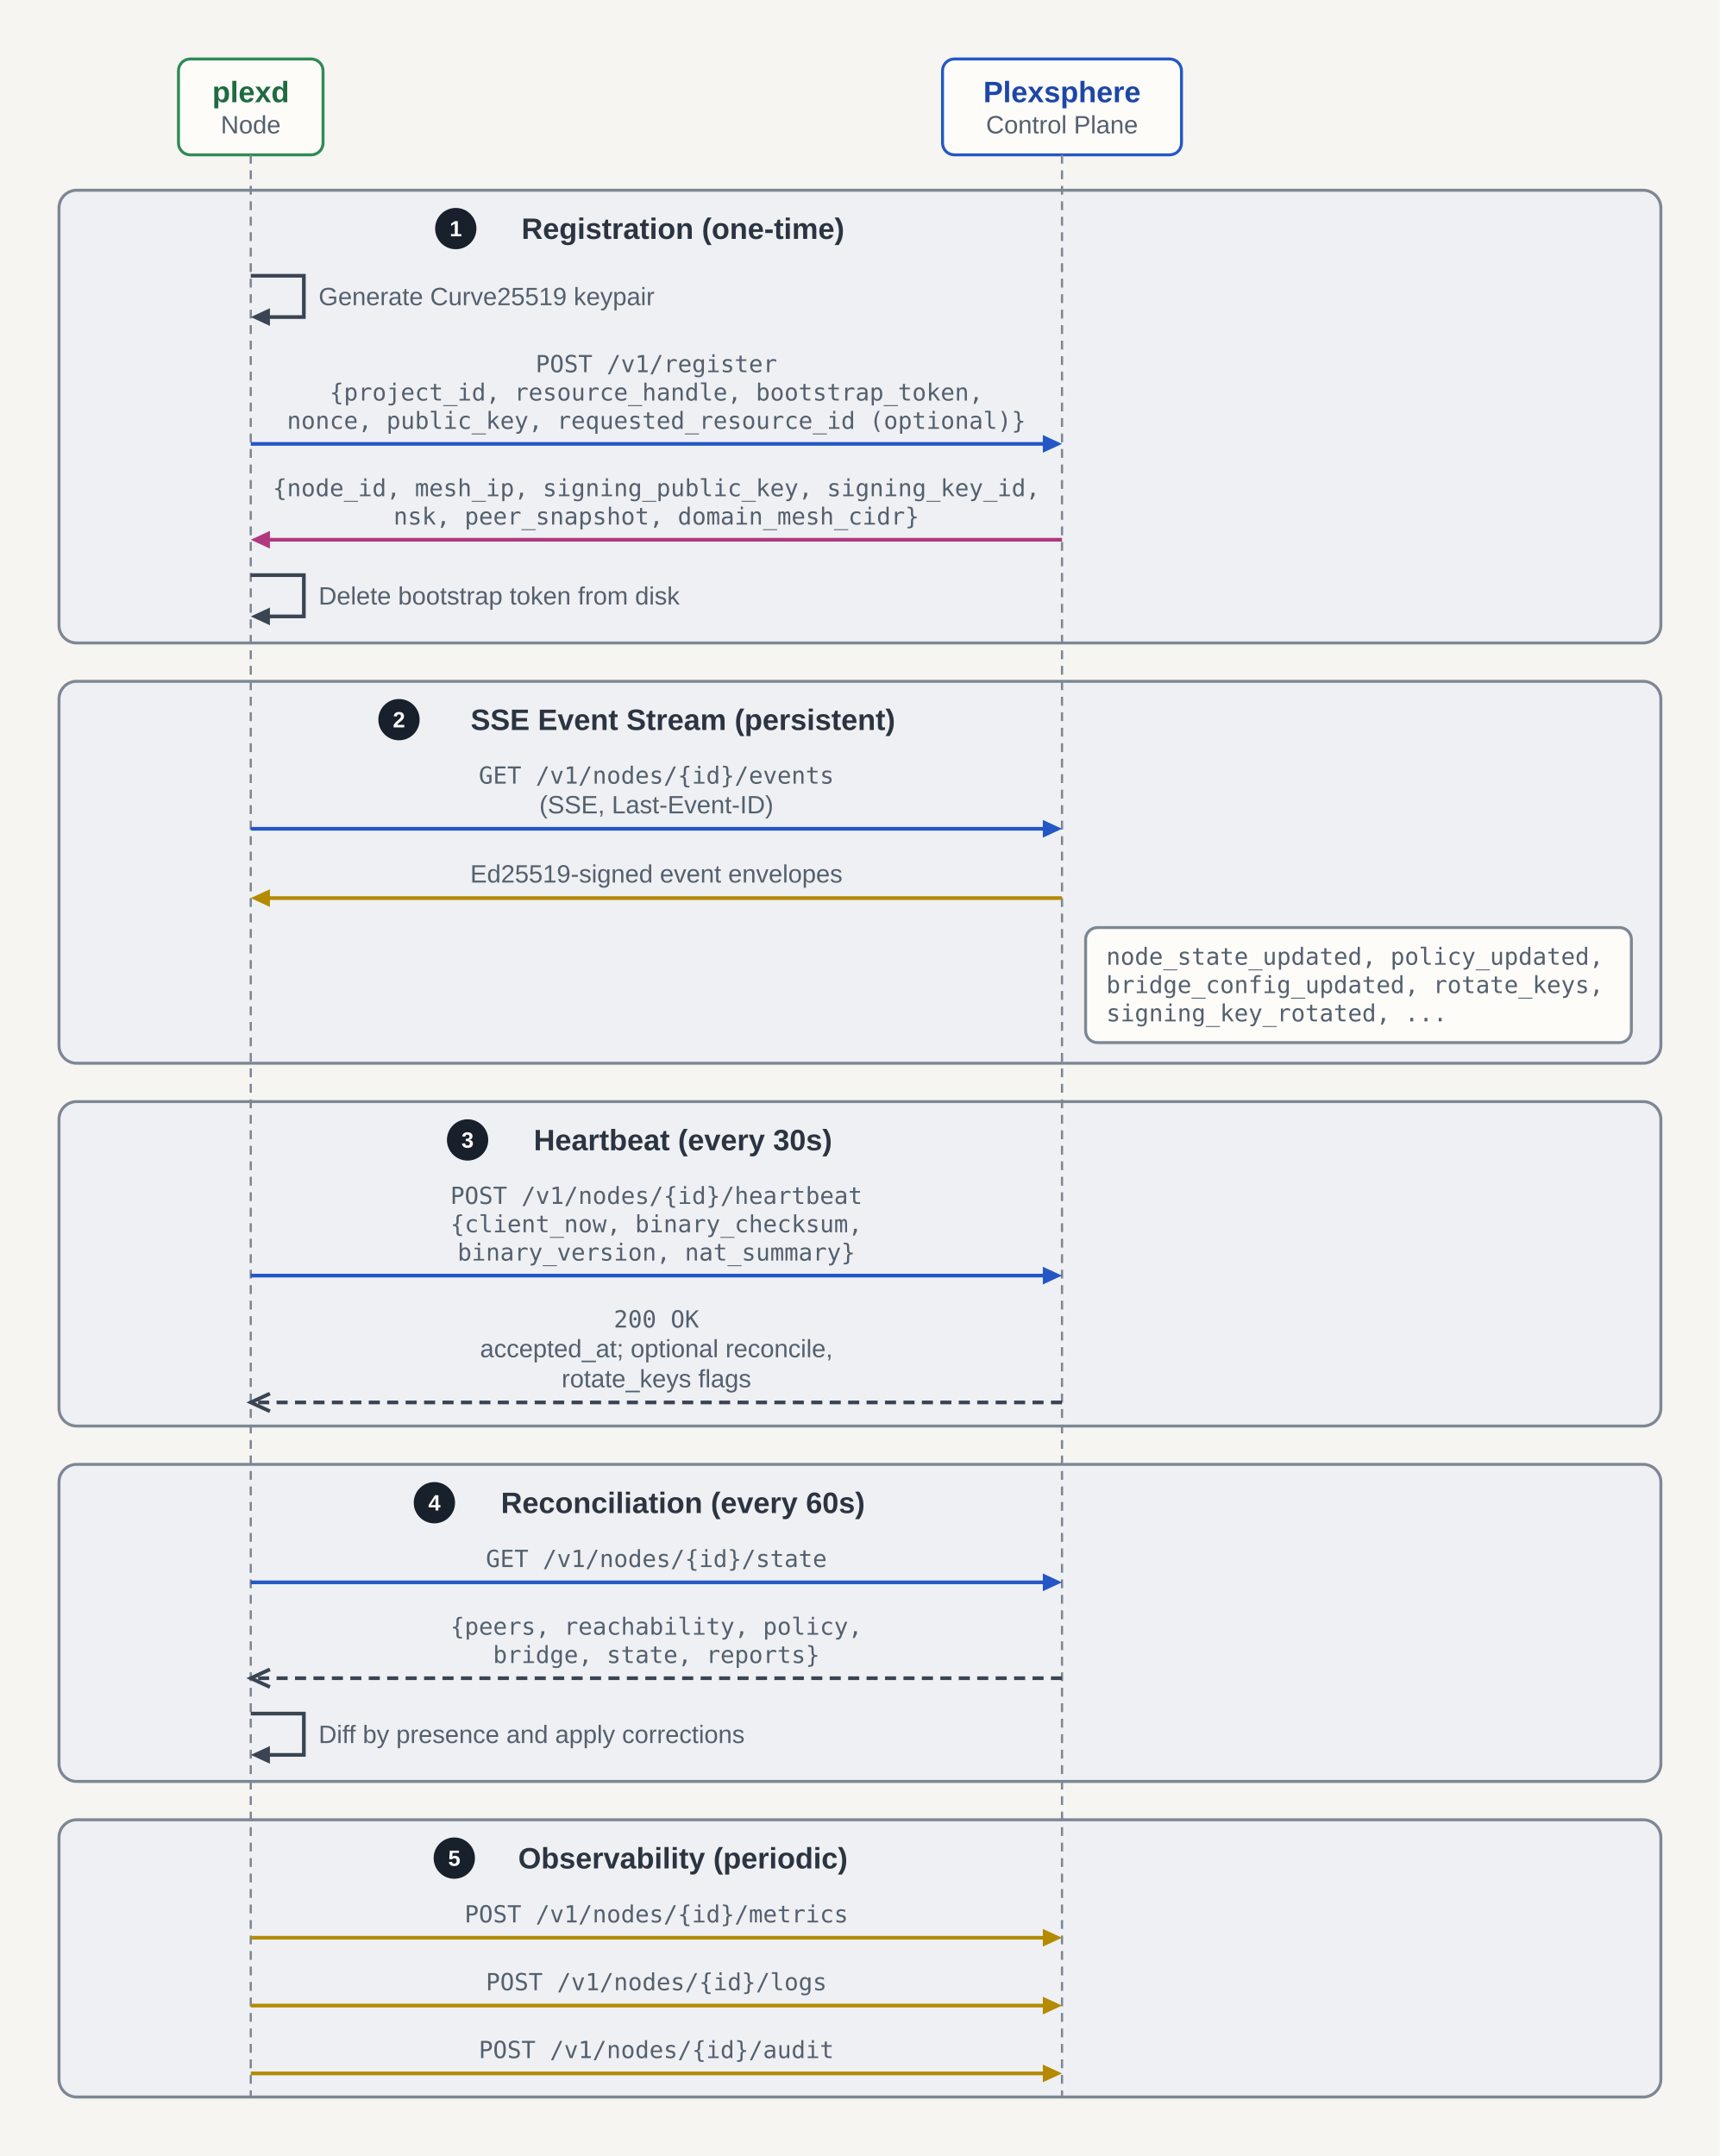
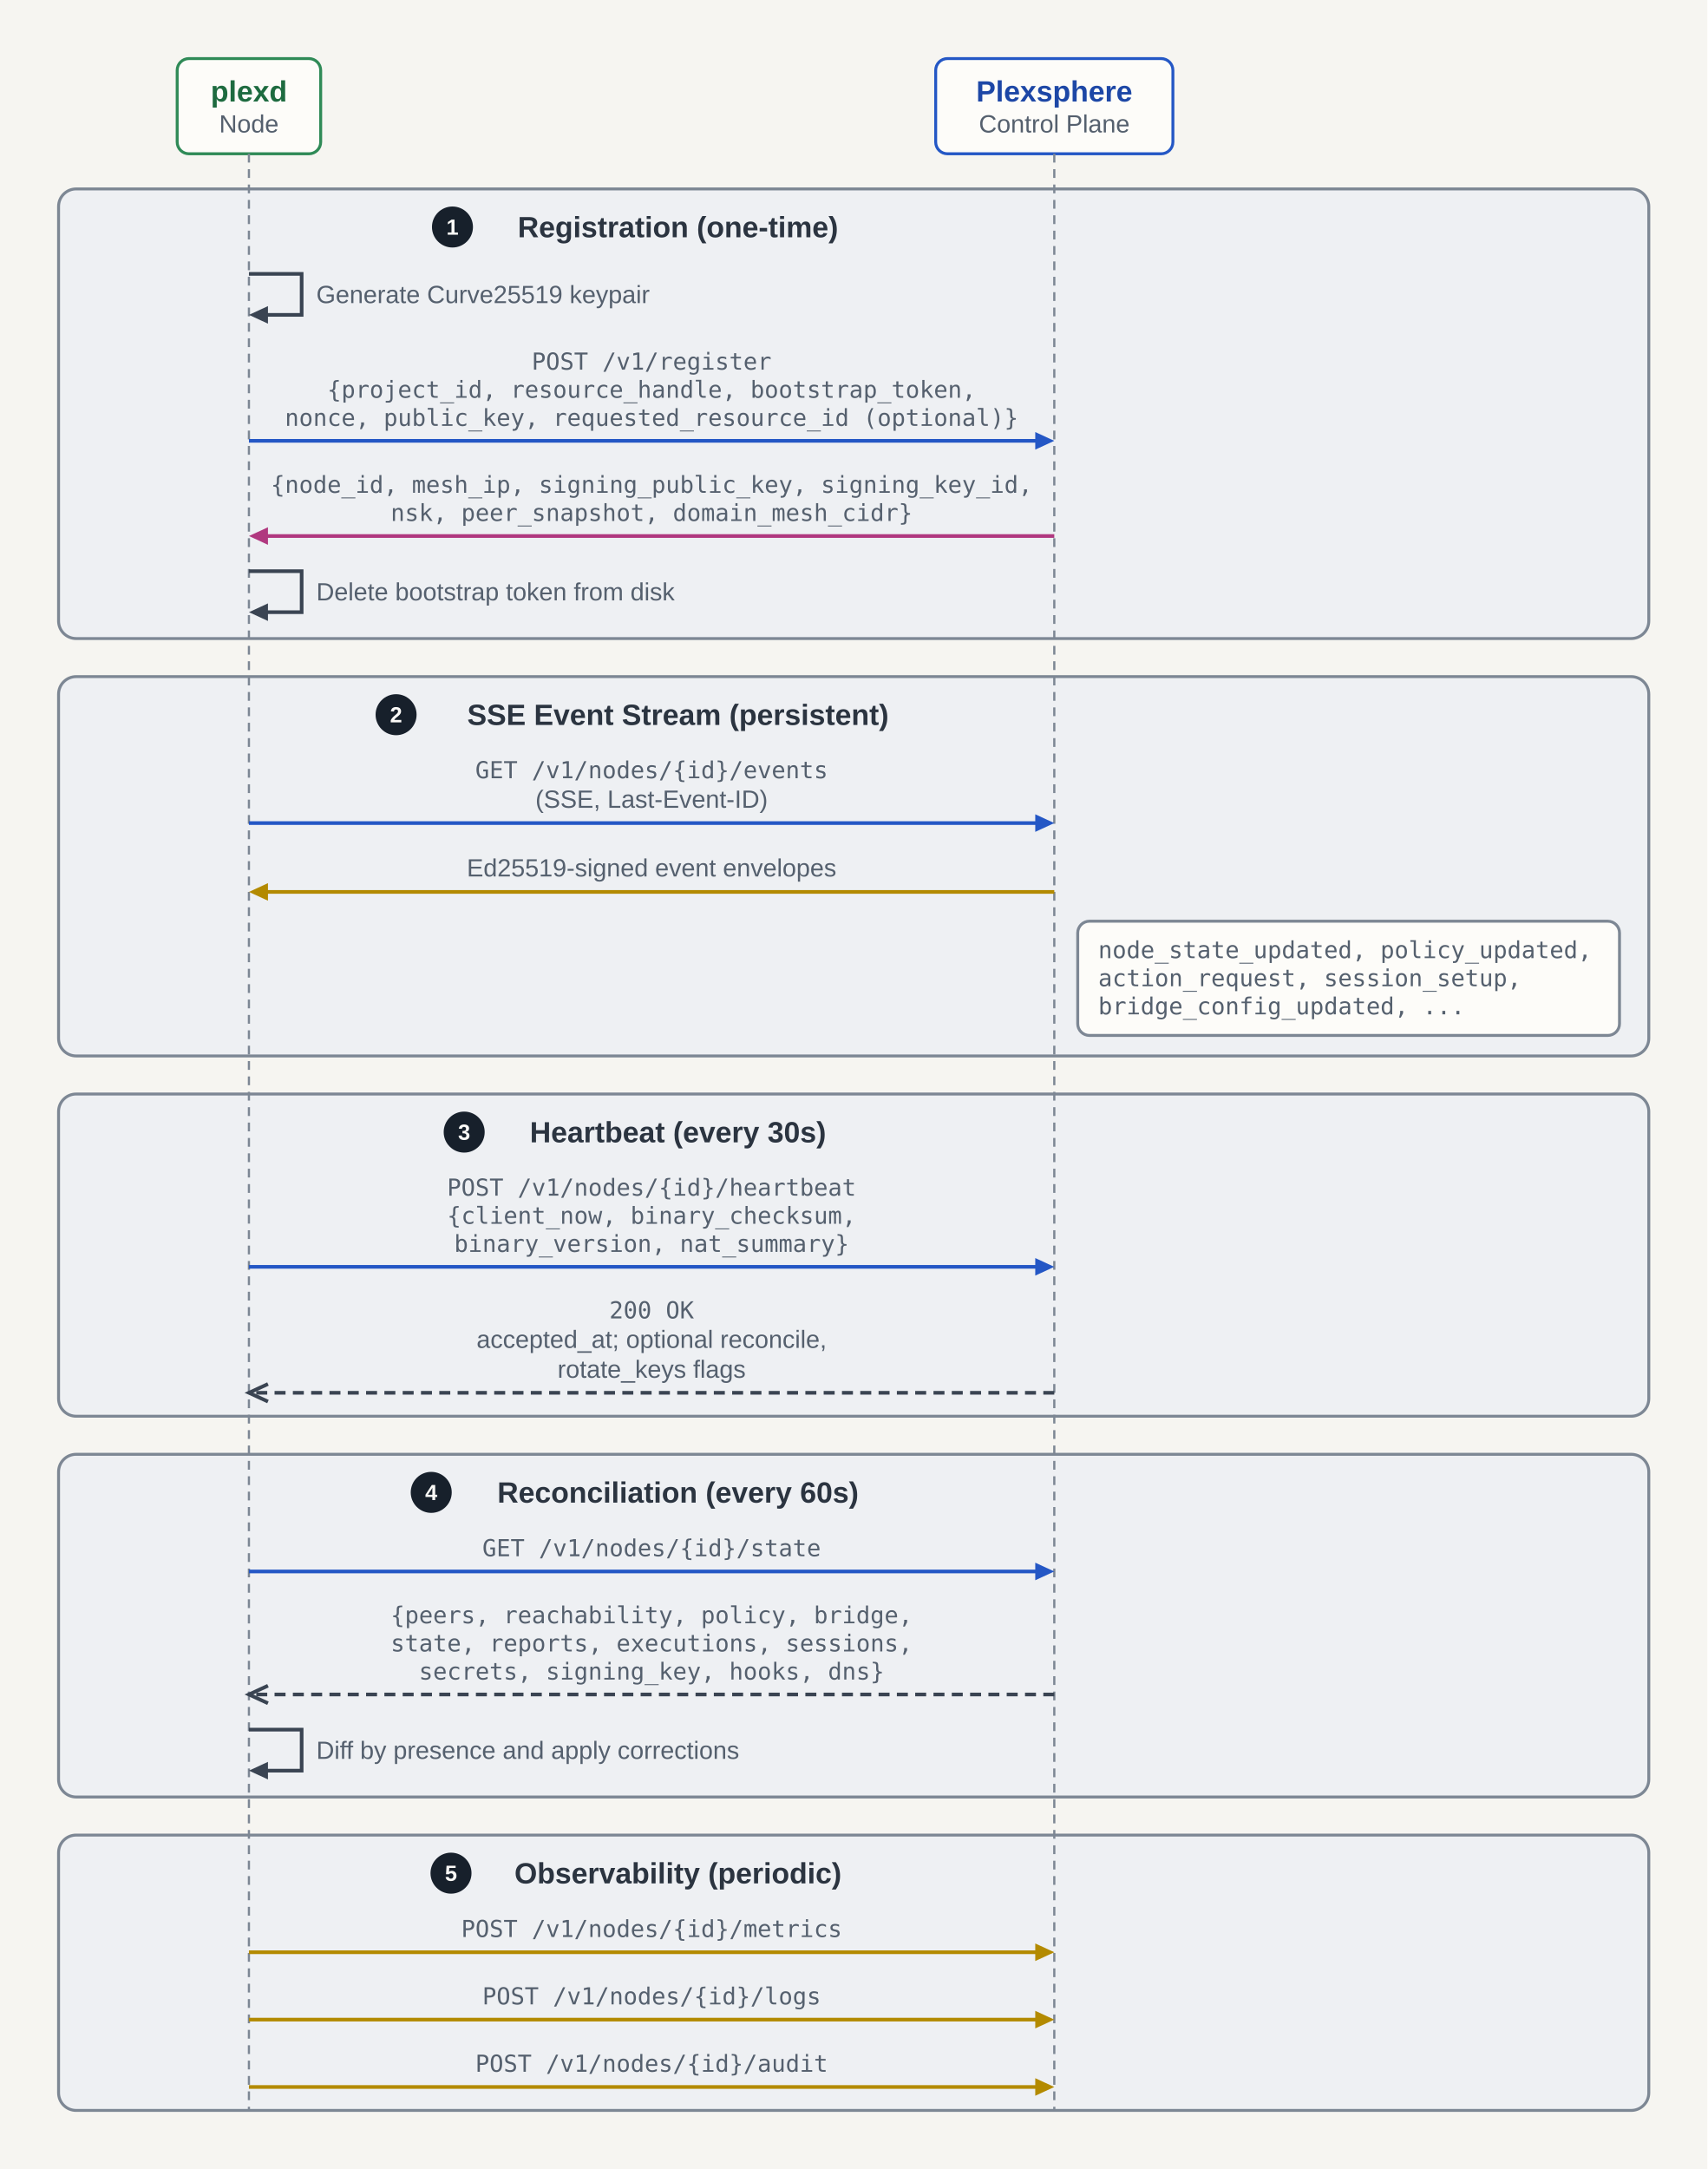
- <svg xmlns="http://www.w3.org/2000/svg" width="1166" height="1462" viewBox="0 0 1166 1462" font-family="'IBM Plex Sans', Arial, Helvetica, sans-serif" role="img" aria-label="The channels plexd opens to the control plane">
-   <rect width="1166" height="1462" fill="#F6F5F1" />
-   <rect x="40" y="1234" width="1086" height="188" rx="12" fill="#EEF0F3" stroke="#7D8794" stroke-width="2" />
-   <rect x="40" y="993" width="1086" height="215" rx="12" fill="#EEF0F3" stroke="#7D8794" stroke-width="2" />
+ <svg xmlns="http://www.w3.org/2000/svg" width="1166" height="1481" viewBox="0 0 1166 1481" font-family="'IBM Plex Sans', Arial, Helvetica, sans-serif" role="img" aria-label="The channels plexd opens to the control plane">
+   <rect width="1166" height="1481" fill="#F6F5F1" />
+   <rect x="40" y="1253" width="1086" height="188" rx="12" fill="#EEF0F3" stroke="#7D8794" stroke-width="2" />
+   <rect x="40" y="993" width="1086" height="234" rx="12" fill="#EEF0F3" stroke="#7D8794" stroke-width="2" />
  <rect x="40" y="747" width="1086" height="220" rx="12" fill="#EEF0F3" stroke="#7D8794" stroke-width="2" />
  <rect x="40" y="462" width="1086" height="259" rx="12" fill="#EEF0F3" stroke="#7D8794" stroke-width="2" />
  <rect x="40" y="129" width="1086" height="307" rx="12" fill="#EEF0F3" stroke="#7D8794" stroke-width="2" />
  <rect x="121" y="40" width="98" height="65" rx="8" fill="#FDFCF9" stroke="#2F8A57" stroke-width="2" />
  <text x="170" y="69.3" font-size="20" font-weight="700" fill="#1E6B40" text-anchor="middle">plexd</text>
  <text x="170" y="90.45" font-size="17" fill="#55606E" text-anchor="middle">Node</text>
  <rect x="639" y="40" width="162" height="65" rx="8" fill="#FDFCF9" stroke="#2457C5" stroke-width="2" />
  <text x="720" y="69.3" font-size="20" font-weight="700" fill="#1D47A6" text-anchor="middle">Plexsphere</text>
  <text x="720" y="90.45" font-size="17" fill="#55606E" text-anchor="middle">Control Plane</text>
-   <polyline points="170,105 170,1422" fill="none" stroke="#7D8794" stroke-width="1.5" stroke-dasharray="6 4.5" />
-   <polyline points="720,105 720,1422" fill="none" stroke="#7D8794" stroke-width="1.5" stroke-dasharray="6 4.5" />
+   <polyline points="170,105 170,1441" fill="none" stroke="#7D8794" stroke-width="1.5" stroke-dasharray="6 4.5" />
+   <polyline points="720,105 720,1441" fill="none" stroke="#7D8794" stroke-width="1.5" stroke-dasharray="6 4.5" />
  <text x="463" y="162" font-size="20" font-weight="700" fill="#2B3440" text-anchor="middle">Registration (one-time)</text>
  <ellipse cx="309" cy="155" rx="14" ry="14" fill="#17202B" />
  <text x="309" y="160.25" font-size="15" font-weight="700" fill="#FBFAF7" text-anchor="middle">1</text>
  <polyline points="170,187 206,187 206,215 179,215" fill="none" stroke="#3A4452" stroke-width="2.5" />
  <polygon points="170,215 183,209 183,221" fill="#3A4452" />
  <text x="216" y="206.95" font-size="17" fill="#55606E">Generate Curve25519 keypair</text>
  <text x="445" y="252.4" font-size="16" font-family="'IBM Plex Mono', Menlo, Consolas, 'DejaVu Sans Mono', monospace" fill="#55606E" text-anchor="middle">POST /v1/register</text>
  <text x="445" y="271.6" font-size="16" font-family="'IBM Plex Mono', Menlo, Consolas, 'DejaVu Sans Mono', monospace" fill="#55606E" text-anchor="middle">{project_id, resource_handle, bootstrap_token,</text>
  <text x="445" y="290.8" font-size="16" font-family="'IBM Plex Mono', Menlo, Consolas, 'DejaVu Sans Mono', monospace" fill="#55606E" text-anchor="middle">nonce, public_key, requested_resource_id (optional)}</text>
  <polyline points="170,301 711,301" fill="none" stroke="#2457C5" stroke-width="2.5" />
  <polygon points="720,301 707,307 707,295" fill="#2457C5" />
  <text x="445" y="336.5" font-size="16" font-family="'IBM Plex Mono', Menlo, Consolas, 'DejaVu Sans Mono', monospace" fill="#55606E" text-anchor="middle">{node_id, mesh_ip, signing_public_key, signing_key_id,</text>
  <text x="445" y="355.7" font-size="16" font-family="'IBM Plex Mono', Menlo, Consolas, 'DejaVu Sans Mono', monospace" fill="#55606E" text-anchor="middle">nsk, peer_snapshot, domain_mesh_cidr}</text>
  <polyline points="720,366 179,366" fill="none" stroke="#B0387F" stroke-width="2.5" />
  <polygon points="170,366 183,360 183,372" fill="#B0387F" />
  <polyline points="170,390 206,390 206,418 179,418" fill="none" stroke="#3A4452" stroke-width="2.5" />
  <polygon points="170,418 183,412 183,424" fill="#3A4452" />
  <text x="216" y="409.95" font-size="17" fill="#55606E">Delete bootstrap token from disk</text>
  <text x="463" y="495" font-size="20" font-weight="700" fill="#2B3440" text-anchor="middle">SSE Event Stream (persistent)</text>
  <ellipse cx="270.5" cy="488" rx="14" ry="14" fill="#17202B" />
  <text x="270.5" y="493.25" font-size="15" font-weight="700" fill="#FBFAF7" text-anchor="middle">2</text>
  <text x="445" y="531.4" font-size="16" font-family="'IBM Plex Mono', Menlo, Consolas, 'DejaVu Sans Mono', monospace" fill="#55606E" text-anchor="middle">GET /v1/nodes/{id}/events</text>
  <text x="445" y="551.55" font-size="17" fill="#55606E" text-anchor="middle">(SSE, Last-Event-ID)</text>
  <polyline points="170,562 711,562" fill="none" stroke="#2457C5" stroke-width="2.5" />
  <polygon points="720,562 707,568 707,556" fill="#2457C5" />
  <text x="445" y="598.45" font-size="17" fill="#55606E" text-anchor="middle">Ed25519-signed event envelopes</text>
  <polyline points="720,609 179,609" fill="none" stroke="#B38A00" stroke-width="2.5" />
  <polygon points="170,609 183,603 183,615" fill="#B38A00" />
  <rect x="736" y="629" width="370" height="78" rx="8" fill="#FDFCF9" stroke="#7D8794" stroke-width="2" />
  <text x="750" y="654.2" font-size="16" font-family="'IBM Plex Mono', Menlo, Consolas, 'DejaVu Sans Mono', monospace" fill="#55606E">node_state_updated, policy_updated,</text>
-   <text x="750" y="673.4" font-size="16" font-family="'IBM Plex Mono', Menlo, Consolas, 'DejaVu Sans Mono', monospace" fill="#55606E">bridge_config_updated, rotate_keys,</text>
-   <text x="750" y="692.6" font-size="16" font-family="'IBM Plex Mono', Menlo, Consolas, 'DejaVu Sans Mono', monospace" fill="#55606E">signing_key_rotated, ...</text>
+   <text x="750" y="673.4" font-size="16" font-family="'IBM Plex Mono', Menlo, Consolas, 'DejaVu Sans Mono', monospace" fill="#55606E">action_request, session_setup,</text>
+   <text x="750" y="692.6" font-size="16" font-family="'IBM Plex Mono', Menlo, Consolas, 'DejaVu Sans Mono', monospace" fill="#55606E">bridge_config_updated, ...</text>
  <text x="463" y="780" font-size="20" font-weight="700" fill="#2B3440" text-anchor="middle">Heartbeat (every 30s)</text>
  <ellipse cx="317" cy="773" rx="14" ry="14" fill="#17202B" />
  <text x="317" y="778.25" font-size="15" font-weight="700" fill="#FBFAF7" text-anchor="middle">3</text>
  <text x="445" y="816.4" font-size="16" font-family="'IBM Plex Mono', Menlo, Consolas, 'DejaVu Sans Mono', monospace" fill="#55606E" text-anchor="middle">POST /v1/nodes/{id}/heartbeat</text>
  <text x="445" y="835.6" font-size="16" font-family="'IBM Plex Mono', Menlo, Consolas, 'DejaVu Sans Mono', monospace" fill="#55606E" text-anchor="middle">{client_now, binary_checksum,</text>
  <text x="445" y="854.8" font-size="16" font-family="'IBM Plex Mono', Menlo, Consolas, 'DejaVu Sans Mono', monospace" fill="#55606E" text-anchor="middle">binary_version, nat_summary}</text>
  <polyline points="170,865 711,865" fill="none" stroke="#2457C5" stroke-width="2.5" />
  <polygon points="720,865 707,871 707,859" fill="#2457C5" />
  <text x="445" y="900.2" font-size="16" font-family="'IBM Plex Mono', Menlo, Consolas, 'DejaVu Sans Mono', monospace" fill="#55606E" text-anchor="middle">200 OK</text>
  <text x="445" y="920.35" font-size="17" fill="#55606E" text-anchor="middle">accepted_at; optional reconcile,</text>
  <text x="445" y="940.75" font-size="17" fill="#55606E" text-anchor="middle">rotate_keys flags</text>
  <polyline points="720,951 170,951" fill="none" stroke="#3A4452" stroke-width="2.5" stroke-dasharray="7.5 5" />
  <polyline points="183,945 170,951 183,957" fill="none" stroke="#3A4452" stroke-width="2.5" />
  <text x="463" y="1026" font-size="20" font-weight="700" fill="#2B3440" text-anchor="middle">Reconciliation (every 60s)</text>
  <ellipse cx="294.5" cy="1019" rx="14" ry="14" fill="#17202B" />
  <text x="294.5" y="1024.25" font-size="15" font-weight="700" fill="#FBFAF7" text-anchor="middle">4</text>
  <text x="445" y="1062.6" font-size="16" font-family="'IBM Plex Mono', Menlo, Consolas, 'DejaVu Sans Mono', monospace" fill="#55606E" text-anchor="middle">GET /v1/nodes/{id}/state</text>
  <polyline points="170,1073 711,1073" fill="none" stroke="#2457C5" stroke-width="2.5" />
  <polygon points="720,1073 707,1079 707,1067" fill="#2457C5" />
-   <text x="445" y="1108.5" font-size="16" font-family="'IBM Plex Mono', Menlo, Consolas, 'DejaVu Sans Mono', monospace" fill="#55606E" text-anchor="middle">{peers, reachability, policy,</text>
-   <text x="445" y="1127.7" font-size="16" font-family="'IBM Plex Mono', Menlo, Consolas, 'DejaVu Sans Mono', monospace" fill="#55606E" text-anchor="middle">bridge, state, reports}</text>
-   <polyline points="720,1138 170,1138" fill="none" stroke="#3A4452" stroke-width="2.5" stroke-dasharray="7.5 5" />
-   <polyline points="183,1132 170,1138 183,1144" fill="none" stroke="#3A4452" stroke-width="2.5" />
-   <polyline points="170,1162 206,1162 206,1190 179,1190" fill="none" stroke="#3A4452" stroke-width="2.5" />
-   <polygon points="170,1190 183,1184 183,1196" fill="#3A4452" />
-   <text x="216" y="1181.95" font-size="17" fill="#55606E">Diff by presence and apply corrections</text>
-   <text x="463" y="1267" font-size="20" font-weight="700" fill="#2B3440" text-anchor="middle">Observability (periodic)</text>
-   <ellipse cx="308" cy="1260" rx="14" ry="14" fill="#17202B" />
-   <text x="308" y="1265.25" font-size="15" font-weight="700" fill="#FBFAF7" text-anchor="middle">5</text>
-   <text x="445" y="1303.6" font-size="16" font-family="'IBM Plex Mono', Menlo, Consolas, 'DejaVu Sans Mono', monospace" fill="#55606E" text-anchor="middle">POST /v1/nodes/{id}/metrics</text>
-   <polyline points="170,1314 711,1314" fill="none" stroke="#B38A00" stroke-width="2.5" />
-   <polygon points="720,1314 707,1320 707,1308" fill="#B38A00" />
-   <text x="445" y="1349.6" font-size="16" font-family="'IBM Plex Mono', Menlo, Consolas, 'DejaVu Sans Mono', monospace" fill="#55606E" text-anchor="middle">POST /v1/nodes/{id}/logs</text>
-   <polyline points="170,1360 711,1360" fill="none" stroke="#B38A00" stroke-width="2.5" />
-   <polygon points="720,1360 707,1366 707,1354" fill="#B38A00" />
-   <text x="445" y="1395.6" font-size="16" font-family="'IBM Plex Mono', Menlo, Consolas, 'DejaVu Sans Mono', monospace" fill="#55606E" text-anchor="middle">POST /v1/nodes/{id}/audit</text>
-   <polyline points="170,1406 711,1406" fill="none" stroke="#B38A00" stroke-width="2.5" />
-   <polygon points="720,1406 707,1412 707,1400" fill="#B38A00" />
+   <text x="445" y="1108.4" font-size="16" font-family="'IBM Plex Mono', Menlo, Consolas, 'DejaVu Sans Mono', monospace" fill="#55606E" text-anchor="middle">{peers, reachability, policy, bridge,</text>
+   <text x="445" y="1127.6" font-size="16" font-family="'IBM Plex Mono', Menlo, Consolas, 'DejaVu Sans Mono', monospace" fill="#55606E" text-anchor="middle">state, reports, executions, sessions,</text>
+   <text x="445" y="1146.8" font-size="16" font-family="'IBM Plex Mono', Menlo, Consolas, 'DejaVu Sans Mono', monospace" fill="#55606E" text-anchor="middle">secrets, signing_key, hooks, dns}</text>
+   <polyline points="720,1157 170,1157" fill="none" stroke="#3A4452" stroke-width="2.5" stroke-dasharray="7.5 5" />
+   <polyline points="183,1151 170,1157 183,1163" fill="none" stroke="#3A4452" stroke-width="2.5" />
+   <polyline points="170,1181 206,1181 206,1209 179,1209" fill="none" stroke="#3A4452" stroke-width="2.5" />
+   <polygon points="170,1209 183,1203 183,1215" fill="#3A4452" />
+   <text x="216" y="1200.95" font-size="17" fill="#55606E">Diff by presence and apply corrections</text>
+   <text x="463" y="1286" font-size="20" font-weight="700" fill="#2B3440" text-anchor="middle">Observability (periodic)</text>
+   <ellipse cx="308" cy="1279" rx="14" ry="14" fill="#17202B" />
+   <text x="308" y="1284.25" font-size="15" font-weight="700" fill="#FBFAF7" text-anchor="middle">5</text>
+   <text x="445" y="1322.6" font-size="16" font-family="'IBM Plex Mono', Menlo, Consolas, 'DejaVu Sans Mono', monospace" fill="#55606E" text-anchor="middle">POST /v1/nodes/{id}/metrics</text>
+   <polyline points="170,1333 711,1333" fill="none" stroke="#B38A00" stroke-width="2.5" />
+   <polygon points="720,1333 707,1339 707,1327" fill="#B38A00" />
+   <text x="445" y="1368.6" font-size="16" font-family="'IBM Plex Mono', Menlo, Consolas, 'DejaVu Sans Mono', monospace" fill="#55606E" text-anchor="middle">POST /v1/nodes/{id}/logs</text>
+   <polyline points="170,1379 711,1379" fill="none" stroke="#B38A00" stroke-width="2.5" />
+   <polygon points="720,1379 707,1385 707,1373" fill="#B38A00" />
+   <text x="445" y="1414.6" font-size="16" font-family="'IBM Plex Mono', Menlo, Consolas, 'DejaVu Sans Mono', monospace" fill="#55606E" text-anchor="middle">POST /v1/nodes/{id}/audit</text>
+   <polyline points="170,1425 711,1425" fill="none" stroke="#B38A00" stroke-width="2.5" />
+   <polygon points="720,1425 707,1431 707,1419" fill="#B38A00" />
</svg>
